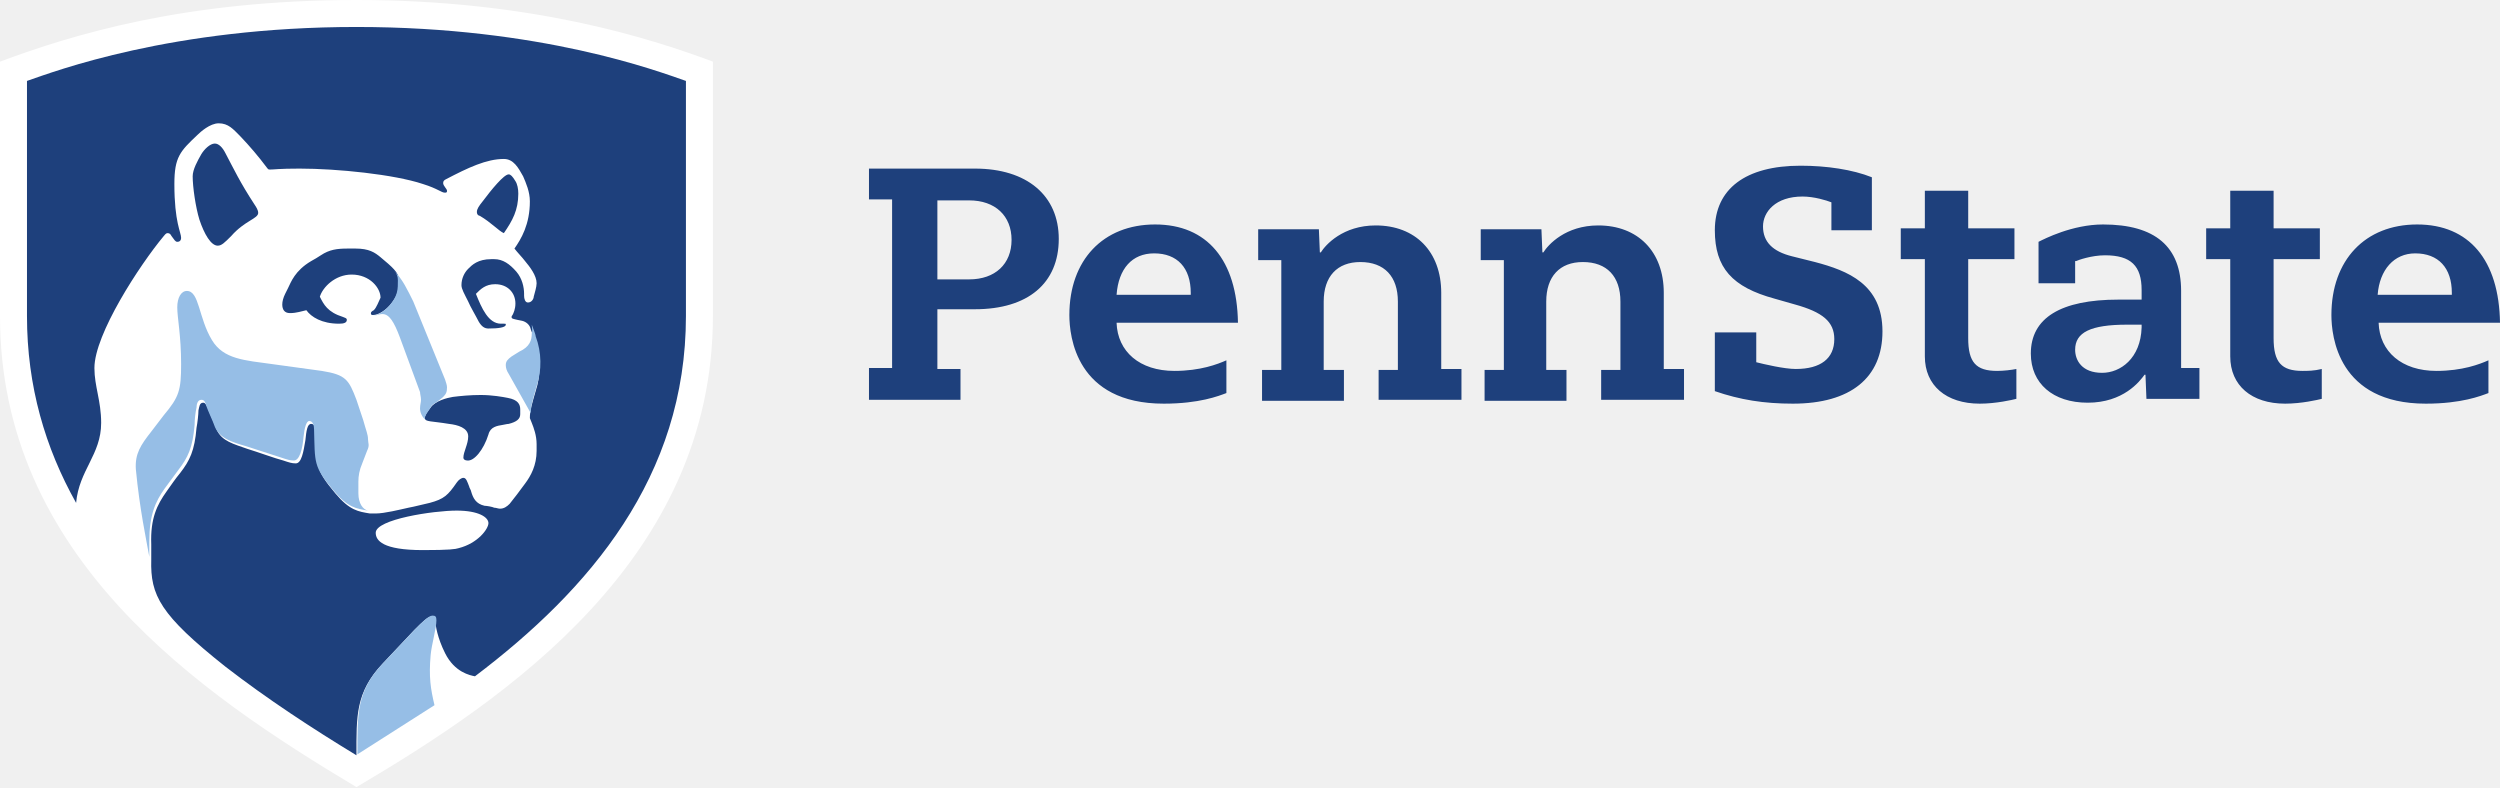
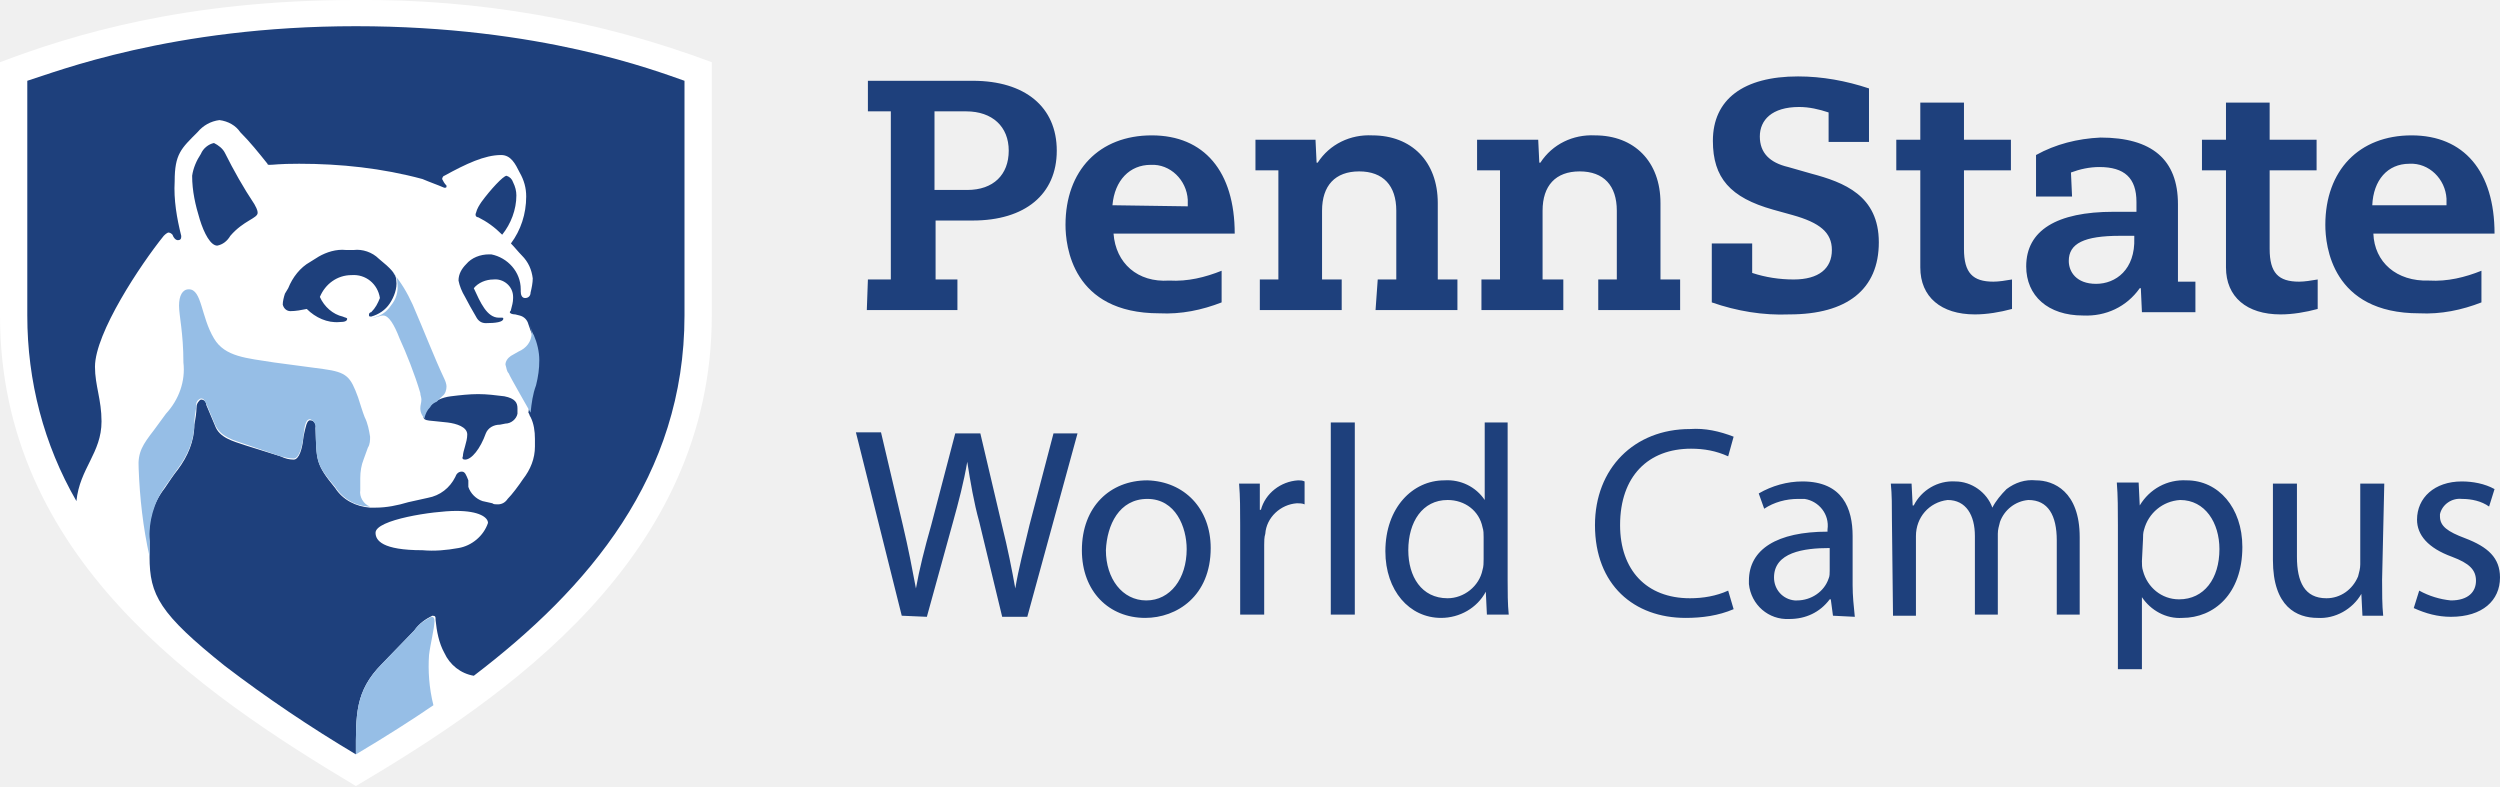
- <svg xmlns="http://www.w3.org/2000/svg" viewBox="0 0 259.5 81.7" id="psu-mark">
-   <path fill="#fff" d="M37 81.7C20.6 71.9 0 57.8 0 32.8V6.4C7.5 3.6 19.2 0 37 0c18 0 30.3 3.9 37 6.4v26.4C74 58 52.6 72.5 37 81.7z" />
-   <path fill="#1e407c" d="M48.1 47.5c0-.6.5-1.4.5-2.2 0-.9-1.1-1.2-2-1.3-1.8-.3-2.5-.2-2.5-.6 0-.3.2-.6.6-1.1.5-.7 1.7-1 2.3-1.1.8-.1 1.8-.2 2.9-.2 1.2 0 2.3.2 2.8.3 1.1.2 1.3.7 1.3 1.2v.5c0 .5-.4.8-1.2 1-.2 0-.5.1-.6.1-.6.1-1.3.2-1.5 1-.5 1.6-1.5 2.8-2.2 2.7-.2 0-.4-.1-.4-.3zm1.7-25.1c-.1 0-.3-.1-.3-.4s.2-.6.6-1.1c.9-1.2 2.2-2.8 2.7-2.8.2 0 .4.2.7.7.2.3.3.8.3 1.3 0 1.7-.6 2.8-1.5 4.1-.5-.2-1.3-1.1-2.5-1.8zm-27.2 3.1c.4 0 .7-.3 1.4-1 1.4-1.6 2.8-1.8 2.8-2.4 0-.3-.2-.6-.4-.9-1.5-2.3-2.1-3.6-3-5.3-.3-.6-.7-1-1.1-1-.5 0-1.1.6-1.4 1.1-.4.7-.9 1.6-.9 2.3 0 1.1.3 3.2.7 4.5.5 1.5 1.2 2.7 1.9 2.7zm16.9 5.4c0-1-1.1-2.4-3-2.4-1.7 0-3 1.3-3.3 2.3.4.8.8 1.6 2.4 2.1.2.1.4.1.4.3 0 .3-.3.4-.8.4-1.8 0-2.9-.7-3.4-1.4-.5.1-1 .3-1.7.3-.6 0-.8-.4-.8-.9 0-.3.1-.7.3-1.1l.3-.6c.3-.6.7-1.8 2.4-2.8a13.12 13.12 0 001-.6c.9-.6 1.7-.7 2.8-.7h.8c1.4 0 2 .4 2.6.9 1.2 1 1.9 1.6 1.9 2.3 0 .8 0 1.5-.7 2.4-.6.8-1.4 1.3-2 1.3-.2 0-.2-.1-.2-.2s.1-.2.3-.3c.3-.3.5-.9.7-1.3zm8.1 26c-.3.1-.9.2-3.7.2-4.2 0-4.9-1-4.9-1.8 0-1.4 6-2.3 8.4-2.3 2.3 0 3.3.7 3.3 1.3s-1.1 2.1-3.1 2.6zM23.4 69.2c4.4 3.4 9 6.4 13.6 9.2 0-4.1-.1-6.5 2.7-9.5l3.3-3.5c.8-.8 1.4-1.4 1.8-1.4.3 0 .4.1.4.5s.2 1.7 1 3.3c1 2 2.6 2.3 3.1 2.4 11.9-9 21.9-20.7 21.9-37.4V8.4c-2.9-1-15-5.6-34.2-5.6S5.7 7.4 2.8 8.4v24.4c0 7.3 1.9 13.7 5.1 19.4.3-3.4 2.6-5 2.6-8.3 0-2.3-.7-3.8-.7-5.7 0-3.5 4.7-10.7 7.2-13.7.1-.1.2-.3.4-.3s.3.1.4.3c.3.4.4.6.6.6.3 0 .4-.2.4-.4 0-.6-.7-1.6-.7-5.6 0-2.8.6-3.4 2.4-5.1.3-.3 1.3-1.2 2.2-1.2 1 0 1.5.6 2.2 1.3a35.47 35.47 0 012.8 3.3c.1.1.1.2.3.2.5 0 .9-.1 3.1-.1 3.9 0 9.8.6 12.8 1.6 1.6.5 1.9.9 2.3.9.2 0 .2-.1.2-.2 0-.2-.4-.5-.4-.8 0-.2.1-.3.3-.4 2.3-1.2 4.2-2.1 6-2.1 1 0 1.5.9 2 1.8.3.7.7 1.6.7 2.6 0 2.4-.9 3.9-1.6 4.9.3.4.8.9 1.1 1.3.5.6 1.2 1.5 1.2 2.3 0 .4-.2 1-.3 1.4 0 .2-.2.6-.6.6-.3 0-.4-.4-.4-.7v-.2c0-.7-.2-1.6-.8-2.3-.7-.8-1.4-1.3-2.3-1.3H51c-1.4 0-2 .6-2.4 1s-.7 1-.7 1.7c0 .4.3.9.7 1.7.2.5.8 1.5 1.1 2.1.3.5.6.7 1 .7 1 0 1.8-.1 1.8-.4 0-.1 0-.1-.2-.1H52c-1.3 0-2-1.6-2.6-3.1.5-.5 1-1 2-1 1.3 0 2.1.9 2.1 2 0 .6-.2 1-.3 1.2-.1.1-.1.2-.1.2 0 .2.2.2.6.3.1 0 .4.1.5.1.4.1.8.4.9.9.1.3.4 1 .4 1.2a7.83 7.83 0 01.1 5.2c-.4 1.4-.6 2-.6 2.8.1.2.1.3.2.5.2.5.5 1.3.5 2.2v.7c0 1.5-.6 2.6-1.2 3.4-.5.7-1.2 1.6-1.6 2.1-.3.3-.6.5-1 .5-.2 0-.4-.1-.6-.1-.2-.1-.8-.2-1-.2-.9-.2-1.2-.8-1.4-1.5 0-.1-.2-.4-.2-.5-.2-.5-.3-.9-.6-.9-.2 0-.5.2-.7.5-.9 1.3-1.3 1.7-2.8 2.1-.5.1-1.6.4-2.2.5-.9.2-2.5.6-3.4.6h-.6c-1.2-.2-2.1-.3-3.6-2.1-2.1-2.5-1.9-2.9-2-6.3 0-.4-.1-.9-.5-.9s-.5.7-.6 1.7c-.2 1.2-.4 2.4-1 2.4-.4 0-.7-.1-1.3-.3-.8-.2-2.7-.9-3.7-1.2-1.4-.5-2.7-.8-3.2-2-.2-.6-.7-1.6-.9-2.2-.2-.4-.3-.6-.5-.6-.4 0-.4.4-.5.8 0 .4-.1 1.3-.2 1.8-.2 2.4-.7 3.4-1.7 4.7-.5.6-.9 1.2-1.4 1.9-1 1.4-1.7 2.8-1.6 5.5v1.6c-.1 3.7.9 5.7 7.7 11.1z" />
-   <path fill="#96bee6" d="M55.2 33.7c.1.3.4 1 .4 1.2a7.83 7.83 0 01.1 5.2c-.4 1.4-.6 2-.6 2.8l-2.3-4.1c-.2-.3-.3-.6-.3-.9 0-.4.2-.6.6-.9l.8-.5c1.1-.5 1.3-1.2 1.3-1.9.1-.3 0-.6 0-.9zm-9 5.7c.1.3.2.6.2.8 0 .5-.1.7-.4 1-.2.2-.4.3-.6.5-.3.2-.6.3-.7.6-.3.5-.6.8-.6 1.1 0 .1 0 .2.1.2-.4-.3-.6-.8-.6-1.2s.1-.6.1-.9-.1-.6-.1-.8L41.5 35c-.6-1.6-1.1-2.4-1.8-2.4-.4 0-.7.2-1.1.2.5 0 1.4-.5 2-1.3.7-.9.7-1.5.7-2.4 0-.4-.1-.7-.4-1 .9.9 1.4 2 2 3.2l3.3 8.1zM15.5 57.8v-1.6c0-2.7.6-4.1 1.6-5.5l1.4-1.9c1-1.3 1.5-2.3 1.7-4.7a8.97 8.97 0 01.2-1.8c0-.3.1-.8.5-.8.3 0 .4.2.5.6.2.6.7 1.6.9 2.2.5 1.2 1.8 1.6 3.2 2l3.7 1.2c.6.2.9.3 1.3.3.6 0 .9-1.2 1-2.4.1-1 .3-1.7.6-1.7.4 0 .5.5.5.9.1 3.4-.1 3.8 2 6.3 1.5 1.8 2.4 1.9 3.6 2.1-.5-.1-1-.7-1-1.8V50c0-.6.1-1.2.4-1.9l.5-1.3c.3-.6.1-.8.1-1.2 0-.5-.2-.9-.5-2l-.7-2.1c-.8-2.1-1.1-2.6-3.6-3l-5.1-.7c-2.9-.4-5.1-.5-6.3-2.5-1.4-2.3-1.3-5.1-2.6-5.1-.6 0-1 .7-1 1.7 0 1.1.4 2.9.4 5.9 0 2.7-.2 3.4-1.8 5.3l-1.3 1.7c-1.1 1.4-1.7 2.3-1.6 3.9.4 4.2 1.1 7.4 1.4 9.1zM44.7 68c.1-1.1.6-2.8.6-3.6 0-.4-.1-.5-.4-.5-.4 0-1 .6-1.8 1.4l-3.3 3.5c-2.8 2.9-2.7 5.3-2.7 9.5l8-5.1c-.4-1.7-.6-2.9-.4-5.2z" />
-   <path fill="#1e407c" d="M246.9 33.5h12.6c-.1-6.5-3.2-10.2-8.6-10.2S242 27 242 32.7c0 2.2.7 9.2 9.8 9.2 3.7 0 5.7-.8 6.5-1.1v-3.4c-.9.4-2.7 1.1-5.4 1.1-3.6 0-5.9-2-6-5zM229 26.9h2.5V37c0 3 2.2 4.9 5.7 4.9 1.7 0 3.4-.4 3.8-.5v-3.1c-.8.2-1.5.2-2 .2-2.2 0-3-.9-3-3.4v-8.2h4.8v-3.2H236v-3.9h-4.5v3.9H229v3.2zm-13.5.2c.2-.1 1.6-.6 3-.6 2.7 0 3.8 1.1 3.8 3.6v1h-2.4c-6 0-9.1 1.9-9.1 5.6 0 3.1 2.3 5.1 5.9 5.1 3.7 0 5.4-2.2 5.9-2.9h.1l.1 2.5h5.5v-3.2h-1.9v-8c0-4.6-2.7-6.9-8.1-6.9-3.2 0-6.1 1.5-6.7 1.8v4.3h3.8v-2.3zm-18.2-.2h2.5V37c0 3 2.2 4.9 5.7 4.9 1.7 0 3.4-.4 3.8-.5v-3.1c-.5.1-1.3.2-2 .2-2.2 0-3-.9-3-3.4v-8.2h4.8v-3.2h-4.8v-3.9h-4.5v3.9h-2.5v3.2zm-15 10.7v-3.1H178v6.1c2.6.9 5.1 1.3 8.1 1.3 6 0 9.3-2.7 9.3-7.5 0-4.9-3.6-6.3-7-7.2l-2.4-.6c-2-.5-3-1.5-3-3.1 0-1.5 1.3-3.1 4.1-3.1 1.2 0 2.5.4 3 .6v2.9h4.2v-5.5c-2-.8-4.7-1.2-7.4-1.2-5.7 0-8.9 2.4-8.9 6.7 0 3.9 1.8 5.9 6.2 7.1l2.1.6c2.9.8 4.1 1.8 4.1 3.6 0 2-1.4 3.1-4 3.1-1.2 0-3.3-.5-4.1-.7zm-66.4-4.1h12.6c-.1-6.5-3.2-10.2-8.6-10.2S111 27 111 32.7c0 2.2.7 9.2 9.8 9.2 3.7 0 5.7-.8 6.5-1.1v-3.4c-.9.4-2.7 1.1-5.4 1.1-3.6 0-5.9-2-6-5zm27.3 8h8.5v-3.2h-2.1v-7.9c0-4.3-2.7-7-6.8-7-3.4 0-5.2 2-5.7 2.8h-.1l-.1-2.4h-6.3V27h2.4v11.4h-2v3.2h8.5v-3.2h-2.1v-7.1c0-2.6 1.4-4.1 3.8-4.1 2.5 0 3.9 1.5 3.9 4.1v7.1h-2v3.1zm-53 0h9.5v-3.2h-2.4v-6.2h3.9c5.5 0 8.7-2.7 8.7-7.3 0-4.5-3.3-7.3-8.7-7.3h-11v3.2h2.4v17.5h-2.4v3.3zm128-2.8c-2.1 0-2.8-1.3-2.8-2.4 0-1.8 1.6-2.6 5.4-2.6h1.5v.3c-.1 3.2-2.2 4.7-4.1 4.7zm28.6-8.1c.2-2.6 1.7-4.3 3.9-4.3 2.4 0 3.8 1.5 3.8 4.1v.2h-7.7zm-130.9 0c.2-2.7 1.6-4.3 3.9-4.3 2.4 0 3.8 1.5 3.8 4.1v.2h-7.7zM100.6 29h-3.3v-8.2h3.3c2.7 0 4.4 1.6 4.4 4.1s-1.7 4.1-4.4 4.1zm65.7 12.5h8.5v-3.2h-2.1v-7.9c0-4.3-2.7-7-6.8-7-3.4 0-5.2 2-5.7 2.8h-.1l-.1-2.4h-6.3V27h2.4v11.4h-2v3.2h8.5v-3.2h-2.1v-7.1c0-2.6 1.4-4.1 3.8-4.1 2.5 0 3.9 1.5 3.9 4.1v7.1h-2v3.1z" />
+ <svg xmlns="http://www.w3.org/2000/svg" version="1.1" id="Layer_1" x="0px" y="0px" viewBox="0 0 229 72" style="enable-background:new 0 0 229 72;" xml:space="preserve">
+   <style type="text/css">
+ 	.st0{fill:#FFFFFF;}
+ 	.st1{fill:#1E407C;}
+ 	.st2{fill:#96BEE6;}
+ </style>
+   <g id="_Group_2">
+     <g id="_Group_3">
+       <path id="_Compound_Path_" class="st0" d="M32.6,72C18.2,63.4,0,51,0,28.9V5.7C6.6,3.2,16.9,0,32.6,0c11.1-0.1,22.2,1.8,32.6,5.7    v23.2C65.2,51.1,46.3,63.9,32.6,72z" />
+     </g>
+     <g id="_Group_4">
+       <path id="_Compound_Path_2" class="st1" d="M42.4,41.8c0-0.5,0.4-1.3,0.4-2s-1-1-1.8-1.1c-1.6-0.2-2.2-0.1-2.2-0.5    c0.1-0.4,0.2-0.7,0.5-0.9c0.5-0.6,1.2-0.9,2-1c0.8-0.1,1.7-0.2,2.5-0.2c0.8,0,1.6,0.1,2.4,0.2c1,0.2,1.2,0.6,1.2,1.1v0.5    c-0.1,0.5-0.6,0.9-1.1,0.9l-0.5,0.1c-0.6,0-1.1,0.3-1.3,0.8c-0.5,1.4-1.3,2.4-1.9,2.4C42.4,42.1,42.3,42,42.4,41.8    C42.4,41.8,42.4,41.8,42.4,41.8L42.4,41.8L42.4,41.8z M43.8,19.9c-0.2,0-0.3-0.2-0.2-0.4c0.1-0.4,0.3-0.7,0.5-1    c0.8-1.1,2-2.4,2.3-2.4c0.3,0.1,0.5,0.3,0.6,0.6c0.2,0.4,0.3,0.8,0.3,1.2c0,1.3-0.5,2.6-1.3,3.6C45.3,20.8,44.6,20.3,43.8,19.9    L43.8,19.9z M19.9,22.5c0.5-0.1,0.9-0.4,1.2-0.9c1.2-1.4,2.5-1.6,2.5-2.1c0-0.3-0.2-0.6-0.3-0.8c-1-1.5-1.9-3.1-2.7-4.7    c-0.2-0.4-0.6-0.7-1-0.9c-0.5,0.1-1,0.5-1.2,1c-0.4,0.6-0.7,1.3-0.8,2c0,1.4,0.3,2.7,0.7,4C18.7,21.4,19.3,22.5,19.9,22.5z     M34.8,27.3c-0.2-1.3-1.3-2.2-2.6-2.1c-1.3,0-2.4,0.8-2.9,2c0.4,0.9,1.2,1.6,2.1,1.8c0.2,0.1,0.4,0.1,0.4,0.2    c0,0.2-0.2,0.3-0.7,0.3c-1.1,0.1-2.2-0.4-3-1.2c-0.5,0.1-1,0.2-1.5,0.2c-0.3,0-0.6-0.2-0.7-0.6l0,0c0-0.3,0.1-0.7,0.2-1l0.3-0.5    c0.4-1,1.1-1.9,2-2.4l0.8-0.5c0.7-0.4,1.6-0.7,2.5-0.6h0.7c0.8-0.1,1.7,0.2,2.3,0.8c1.1,0.9,1.6,1.4,1.6,2    c0.1,0.7-0.2,1.5-0.6,2.1c-0.4,0.6-1,1-1.7,1.2c-0.1,0-0.2,0-0.2-0.1c0,0,0,0,0-0.1c0-0.1,0.1-0.2,0.2-0.2    C34.4,28.2,34.6,27.8,34.8,27.3L34.8,27.3L34.8,27.3L34.8,27.3z M42,50.2c-1.1,0.2-2.2,0.3-3.3,0.2c-3.7,0-4.3-0.9-4.3-1.6    c0-1.2,5.3-2,7.4-2s2.9,0.6,2.9,1.1C44.3,49.1,43.2,50,42,50.2L42,50.2z M20.6,61c3.8,2.9,7.8,5.6,12,8.1l0,0    c0-3.6-0.1-5.8,2.4-8.3l3-3.1c0.4-0.6,1-1,1.6-1.3c0.3,0,0.3,0.1,0.3,0.4c0.1,1,0.3,2.1,0.8,3c0.5,1.1,1.5,1.9,2.7,2.1    c10.5-8,19.3-18.3,19.3-33V7.4c-2.6-0.9-13.2-5-30.1-5S5.1,6.6,2.5,7.4v21.5c0,6,1.5,11.8,4.5,17c0.3-3,2.3-4.4,2.3-7.3    c0-2-0.6-3.3-0.6-5c0-3.1,4.2-9.4,6.3-12c0.1-0.1,0.2-0.2,0.4-0.3c0.2,0,0.3,0.1,0.4,0.2c0.1,0.3,0.3,0.5,0.5,0.5    c0.2,0,0.3-0.1,0.3-0.3c0,0,0,0,0-0.1c-0.4-1.6-0.7-3.3-0.6-5c0-2.5,0.6-3,2.1-4.5c0.5-0.6,1.2-1,2-1.1c0.8,0.1,1.5,0.5,1.9,1.1    c0.9,0.9,1.7,1.9,2.5,2.9c0,0.1,0.1,0.1,0.2,0.1c0.4,0,0.8-0.1,2.7-0.1c3.8,0,7.6,0.4,11.3,1.4c0.7,0.3,1.3,0.5,2,0.8    c0.1,0,0.2,0,0.2-0.1c0,0,0,0,0-0.1c-0.2-0.2-0.3-0.4-0.4-0.6c0-0.1,0.1-0.3,0.2-0.3c2-1.1,3.7-1.9,5.2-1.9c0.9,0,1.3,0.8,1.7,1.6    c0.4,0.7,0.6,1.4,0.6,2.2c0,1.6-0.5,3.1-1.4,4.3c0.3,0.3,0.7,0.8,1,1.1c0.6,0.6,0.9,1.3,1,2.1c0,0.4-0.1,0.9-0.2,1.3    c0,0.3-0.2,0.5-0.5,0.5c-0.3,0-0.4-0.3-0.4-0.6v-0.2c0-1.6-1.2-2.9-2.7-3.2h-0.2c-0.8,0-1.6,0.3-2.1,0.9c-0.4,0.4-0.7,0.9-0.7,1.5    c0.1,0.5,0.3,1,0.6,1.5c0.2,0.4,0.7,1.3,1,1.8c0.2,0.4,0.5,0.6,0.9,0.6c0.9,0,1.6-0.1,1.6-0.4c0-0.1,0-0.1-0.2-0.1h-0.2    c-1.1,0-1.7-1.4-2.3-2.7c0.4-0.5,1.1-0.8,1.8-0.8c0.9-0.1,1.8,0.6,1.8,1.6c0,0,0,0,0,0l0,0v0.1c0,0.4-0.1,0.7-0.2,1.1    c0,0.1-0.1,0.1-0.1,0.2c0,0.1,0.2,0.2,0.5,0.2l0.4,0.1c0.4,0.1,0.7,0.4,0.8,0.8c0.1,0.3,0.3,0.9,0.4,1c0.3,0.7,0.5,1.5,0.5,2.3    c0,0.8-0.1,1.5-0.3,2.3c-0.3,0.8-0.5,1.6-0.6,2.5c0.1,0.1,0.1,0.3,0.2,0.4c0.3,0.6,0.4,1.3,0.4,2v0.7c0,1.1-0.4,2.1-1.1,3    c-0.4,0.6-1,1.4-1.4,1.8c-0.2,0.3-0.5,0.5-0.9,0.5c-0.2,0-0.4,0-0.5-0.1l-0.9-0.2c-0.6-0.2-1.1-0.7-1.3-1.3L42.9,44    c-0.2-0.5-0.3-0.8-0.6-0.8c-0.3,0-0.5,0.2-0.6,0.5c-0.5,1-1.4,1.7-2.5,1.9L37.4,46c-1,0.3-2,0.5-3,0.5h-0.5    c-1.3-0.1-2.5-0.7-3.2-1.8c-1.8-2.2-1.7-2.5-1.8-5.5c0.1-0.3-0.1-0.7-0.5-0.7c-0.3,0-0.4,0.6-0.6,1.5c-0.1,1.1-0.4,2.1-0.9,2.1    c-0.4,0-0.8-0.1-1.2-0.3l-3.2-1c-1.2-0.4-2.4-0.7-2.8-1.8l-0.8-1.9c0-0.3-0.2-0.5-0.5-0.5C18.2,36.7,18,37,18,37.3    c0,0.5-0.1,1.1-0.2,1.6c0,1.5-0.6,2.9-1.5,4.1c-0.4,0.5-0.8,1.1-1.2,1.7c-1.1,1.4-1.6,3.1-1.4,4.9V51C13.7,54.5,14.6,56.2,20.6,61    z" />
+       <path id="_Compound_Path_3" class="st2" d="M48.5,29.7L48.5,29.7c0.1,0.3,0.3,0.9,0.4,1c0.3,0.7,0.5,1.5,0.5,2.3    c0,0.8-0.1,1.5-0.3,2.3c-0.3,0.8-0.4,1.6-0.5,2.5c-0.1-0.2-1.9-3.3-2-3.6c-0.2-0.2-0.2-0.5-0.3-0.8c0-0.3,0.2-0.6,0.5-0.8    c0.2-0.1,0.5-0.3,0.7-0.4c0.7-0.3,1.2-0.9,1.2-1.7C48.7,30.3,48.6,30,48.5,29.7z M40.7,34.7c0.1,0.2,0.2,0.5,0.2,0.7    c0,0.3-0.1,0.7-0.4,0.9L40,36.8c-0.3,0.1-0.5,0.3-0.6,0.5c-0.3,0.3-0.4,0.6-0.5,0.9c0,0.1,0,0.1,0.1,0.2c-0.3-0.2-0.5-0.6-0.5-1    c0-0.3,0.1-0.5,0.1-0.8c0-0.2-0.1-0.4-0.1-0.6c-0.5-1.7-1.3-3.7-1.9-5c-0.5-1.3-1-2.1-1.5-2.1c-0.3,0-0.6,0.2-1,0.2    c0.7-0.1,1.3-0.5,1.7-1.1c0.5-0.6,0.7-1.3,0.6-2.1c0-0.3-0.1-0.7-0.4-0.9c0.7,0.8,1.3,1.8,1.8,2.9C38.8,30.2,39.8,32.8,40.7,34.7    L40.7,34.7L40.7,34.7z M13.7,51v-1.5c-0.1-1.7,0.4-3.5,1.4-4.9l1.2-1.7c0.9-1.2,1.5-2.6,1.5-4.1c0-0.5,0.1-1.1,0.2-1.6    c-0.1-0.3,0.1-0.6,0.4-0.7c0,0,0,0,0,0l0,0c0.3,0,0.3,0.2,0.5,0.5l0.8,1.9c0.5,1.1,1.6,1.4,2.8,1.8l3.2,1.1    c0.4,0.1,0.8,0.2,1.2,0.2c0.5,0,0.8-1.1,0.9-2.1c0.1-0.9,0.2-1.5,0.6-1.5c0.3,0.1,0.5,0.4,0.5,0.7c0.1,3-0.1,3.3,1.8,5.5    c0.7,1.1,1.9,1.8,3.2,1.8c-0.6-0.2-1-0.9-0.9-1.5v-1.1c0-0.6,0.1-1.2,0.3-1.7c0.1-0.3,0.3-0.8,0.4-1.1c0.2-0.3,0.2-0.7,0.2-1    c-0.1-0.6-0.2-1.2-0.5-1.8c-0.2-0.5-0.4-1.2-0.6-1.8c-0.7-1.9-1-2.3-3.2-2.6l-4.5-0.6c-2.5-0.4-4.5-0.5-5.5-2.2    c-1.2-2-1.1-4.5-2.3-4.5c-0.6,0-0.9,0.6-0.9,1.5s0.4,2.5,0.4,5.2c0.2,1.7-0.4,3.4-1.6,4.7c-0.3,0.4-0.8,1.1-1.1,1.5    c-1,1.3-1.5,2-1.4,3.5C12.8,45.6,13.1,48.3,13.7,51z M39.3,60c0.1-0.9,0.5-2.5,0.5-3.1l0,0c0-0.3-0.1-0.4-0.3-0.4    c-0.6,0.3-1.2,0.7-1.6,1.3l-3,3.1c-2.4,2.5-2.3,4.6-2.3,8.2l0,0c2.7-1.6,5.2-3.2,7.1-4.5C39.3,63,39.2,61.4,39.3,60L39.3,60    L39.3,60z" />
+     </g>
+   </g>
+   <path id="_Compound_Path_4" class="st1" d="M217.4,21.4h11.1c0-5.7-2.8-9-7.6-9s-7.9,3.2-7.9,8.2c0,1.9,0.6,8.1,8.6,8.1  c2,0.1,3.9-0.3,5.7-1v-2.9c-1.5,0.6-3.1,1-4.8,0.9C219.5,25.8,217.5,24,217.4,21.4z M201.7,15.6h2.2v8.9c0,2.7,1.9,4.3,5,4.3  c1.1,0,2.3-0.2,3.4-0.5v-2.7c-0.6,0.1-1.2,0.2-1.7,0.2c-1.9,0-2.7-0.8-2.7-3v-7.2h4.3v-2.8h-4.3V9.4h-4v3.4h-2.2L201.7,15.6z   M189.7,15.8c0.8-0.3,1.7-0.5,2.6-0.5c2.3,0,3.4,1,3.4,3.2v0.9h-2.1c-5.2,0-8,1.7-8,5c0,2.7,2,4.5,5.2,4.5c2.1,0.1,4-0.8,5.2-2.5  h0.1l0.1,2.2h4.9v-2.8h-1.6v-7.1c0-4.1-2.4-6.1-7.1-6.1c-2.1,0.1-4.1,0.6-5.9,1.6v3.8h3.3L189.7,15.8z M173.7,15.6h2.2v8.9  c0,2.7,1.9,4.3,5,4.3c1.1,0,2.3-0.2,3.4-0.5v-2.7c-0.6,0.1-1.2,0.2-1.7,0.2c-1.9,0-2.7-0.8-2.7-3v-7.2h4.3v-2.8h-4.3V9.4h-4v3.4  h-2.2L173.7,15.6z M160.5,25v-2.7h-3.7v5.4c2.3,0.8,4.7,1.2,7.1,1.1c5.3,0,8.2-2.3,8.2-6.6s-3.2-5.5-6.2-6.3l-2.1-0.6  c-1.7-0.4-2.6-1.3-2.6-2.8s1.1-2.7,3.6-2.7c0.9,0,1.8,0.2,2.7,0.5V13h3.7V8.1c-2.1-0.7-4.3-1.1-6.5-1.1c-5,0-7.8,2.1-7.8,5.9  c0,3.4,1.6,5.2,5.5,6.3l1.8,0.5c2.5,0.7,3.6,1.6,3.6,3.2c0,1.7-1.2,2.7-3.5,2.7C163,25.6,161.7,25.4,160.5,25L160.5,25L160.5,25  L160.5,25z M102,21.4h11.1c0-5.7-2.8-9-7.6-9s-7.9,3.2-7.9,8.2c0,1.9,0.6,8.1,8.6,8.1c2,0.1,3.9-0.3,5.7-1v-2.9  c-1.5,0.6-3.1,1-4.8,0.9C104.2,25.9,102.2,24.1,102,21.4L102,21.4L102,21.4z M126,28.4h7.5v-2.8h-1.8v-7c0-3.8-2.4-6.2-6-6.2  c-2-0.1-3.9,0.8-5,2.5h-0.1l-0.1-2.1H115v2.8h2.1v10h-1.7v2.8h7.5v-2.8h-1.8v-6.3c0-2.3,1.2-3.6,3.4-3.6c2.2,0,3.4,1.3,3.4,3.6v6.3  h-1.7L126,28.4z M79.4,28.4h8.3v-2.8h-2v-5.4h3.4c4.8,0,7.7-2.4,7.7-6.4s-2.9-6.4-7.7-6.4h-9.6v2.8h2.1v15.4h-2.1L79.4,28.4z   M192,26c-1.8,0-2.5-1.1-2.5-2.1c0-1.6,1.4-2.3,4.7-2.3h1.3v0.2C195.6,24.7,193.8,26,192,26L192,26L192,26z M217.3,18.8  c0.1-2.3,1.4-3.8,3.4-3.8c1.8-0.1,3.3,1.4,3.4,3.2c0,0.1,0,0.3,0,0.4v0.2L217.3,18.8L217.3,18.8z M101.9,18.8  c0.2-2.3,1.6-3.7,3.5-3.7c1.8-0.1,3.3,1.4,3.4,3.2c0,0.1,0,0.3,0,0.4v0.2L101.9,18.8L101.9,18.8z M88.6,17.4h-3v-7.2h2.9  c2.4,0,3.9,1.4,3.9,3.6S91,17.4,88.6,17.4z M146.4,28.4h7.5v-2.8h-1.8v-7c0-3.8-2.4-6.2-6-6.2c-2-0.1-3.9,0.8-5,2.5H141l-0.1-2.1  h-5.6v2.8h2.1v10h-1.7v2.8h7.5v-2.8h-1.9v-6.3c0-2.3,1.2-3.6,3.4-3.6s3.4,1.3,3.4,3.6v6.3h-1.7L146.4,28.4z M82.6,56.4l-4.2-16.8  h2.3l2,8.5c0.5,2.1,0.9,4.2,1.2,5.8l0,0c0.3-1.7,0.8-3.7,1.4-5.8l2.2-8.4h2.3l2,8.5c0.5,2,0.9,4,1.2,5.7l0,0  c0.3-1.8,0.8-3.7,1.3-5.8l2.2-8.4h2.2l-4.6,16.8h-2.3l-2.1-8.7c-0.5-1.8-0.8-3.6-1.1-5.5l0,0c-0.3,1.8-0.8,3.7-1.3,5.5l-2.4,8.7  L82.6,56.4L82.6,56.4z M110.9,50.2c0,4.4-3.1,6.4-6,6.4c-3.3,0-5.8-2.4-5.8-6.2c0-4,2.6-6.4,6-6.4C108.5,44.1,110.9,46.6,110.9,50.2  L110.9,50.2L110.9,50.2z M101.3,50.4c0,2.6,1.5,4.6,3.7,4.6s3.7-2,3.7-4.7c0-2-1-4.6-3.6-4.6S101.4,48.1,101.3,50.4L101.3,50.4  L101.3,50.4z M113.6,48.1c0-1.4,0-2.6-0.1-3.8h1.9v2.4h0.1c0.4-1.5,1.8-2.6,3.4-2.7c0.2,0,0.4,0,0.6,0.1v2.1  c-0.2-0.1-0.5-0.1-0.7-0.1c-1.5,0.1-2.8,1.3-2.9,2.8c-0.1,0.3-0.1,0.7-0.1,1v6.4h-2.2L113.6,48.1z M121.9,38.7h2.2v17.6h-2.2V38.7  L121.9,38.7L121.9,38.7z M138.1,38.7v14.5c0,1,0,2.1,0.1,3.1h-2l-0.1-2.1l0,0c-0.8,1.5-2.4,2.4-4.1,2.4c-2.9,0-5.1-2.5-5.1-6.1  c0-4,2.5-6.5,5.4-6.5c1.5-0.1,2.9,0.6,3.7,1.8l0,0v-7.1L138.1,38.7L138.1,38.7z M135.9,49.2c0-0.3,0-0.6-0.1-0.9  c-0.3-1.5-1.6-2.5-3.2-2.5c-2.3,0-3.6,2-3.6,4.6c0,2.4,1.2,4.4,3.6,4.4c1.5,0,2.9-1.1,3.2-2.6c0.1-0.3,0.1-0.7,0.1-1V49.2  L135.9,49.2z M158.8,55.8c-1.4,0.6-2.9,0.8-4.4,0.8c-4.7,0-8.3-3-8.3-8.5c0-5.2,3.6-8.8,8.7-8.8c1.4-0.1,2.7,0.2,4,0.7l-0.5,1.8  c-1.1-0.5-2.2-0.7-3.4-0.7c-3.9,0-6.5,2.5-6.5,7c0,4.1,2.4,6.7,6.4,6.7c1.2,0,2.4-0.2,3.5-0.7L158.8,55.8z M167.9,56.4l-0.2-1.5  h-0.1c-0.9,1.2-2.2,1.8-3.7,1.8c-1.9,0.1-3.5-1.3-3.7-3.2v-0.3c0-2.9,2.6-4.5,7.2-4.5v-0.2c0.2-1.4-0.8-2.6-2.1-2.8  c-0.2,0-0.4,0-0.6,0c-1.1,0-2.2,0.3-3.1,0.9l-0.5-1.4c1.2-0.7,2.6-1.1,4-1.1c3.7,0,4.6,2.5,4.6,5v4.5c0,1,0.1,1.9,0.2,2.9  L167.9,56.4z M167.6,50.2c-2.4,0-5.1,0.4-5.1,2.7c0,1.1,0.8,2,1.9,2.1h0.2c1.3,0,2.5-0.8,2.9-2c0.1-0.2,0.1-0.5,0.1-0.7L167.6,50.2  L167.6,50.2L167.6,50.2z M173.3,47.6c0-1.2,0-2.3-0.1-3.3h1.9l0.1,2h0.1c0.7-1.4,2.2-2.3,3.8-2.2c1.5,0,2.9,1,3.4,2.4l0,0  c0.3-0.6,0.8-1.2,1.3-1.7c0.8-0.6,1.7-0.9,2.7-0.8c1.6,0,4,1,4,5.2v7.1h-2.1v-6.8c0-2.3-0.8-3.7-2.6-3.7c-1.2,0.1-2.2,0.9-2.6,2  c-0.1,0.4-0.2,0.7-0.2,1.1v7.4h-2.1v-7.2c0-1.9-0.8-3.3-2.5-3.3c-1.7,0.2-2.9,1.6-2.9,3.3v7.3h-2.1L173.3,47.6z M194,48.2  c0-1.5,0-2.8-0.1-4h2l0.1,2.1l0,0c0.9-1.5,2.5-2.4,4.3-2.3c2.9,0,5.1,2.5,5.1,6.1c0,4.3-2.6,6.5-5.5,6.5c-1.5,0.1-2.9-0.7-3.7-1.9  l0,0v6.6H194L194,48.2L194,48.2z M196.2,51.4c0,0.3,0,0.6,0.1,0.9c0.4,1.5,1.7,2.6,3.3,2.6c2.3,0,3.7-1.9,3.7-4.6  c0-2.4-1.3-4.5-3.6-4.5c-1.6,0.1-2.9,1.2-3.3,2.7c-0.1,0.3-0.1,0.6-0.1,0.9L196.2,51.4L196.2,51.4L196.2,51.4z M218.2,53.1  c0,1.2,0,2.3,0.1,3.3h-1.9l-0.1-2l0,0c-0.8,1.4-2.4,2.3-4,2.2c-1.9,0-4.1-1-4.1-5.3v-7h2.2V51c0,2.3,0.7,3.8,2.7,3.8  c1.3,0,2.4-0.8,2.9-2c0.1-0.4,0.2-0.7,0.2-1.1v-7.4h2.2L218.2,53.1L218.2,53.1L218.2,53.1z M221.6,54.1c0.9,0.5,1.9,0.8,2.9,0.9  c1.6,0,2.3-0.8,2.3-1.8s-0.6-1.6-2.2-2.2c-2.2-0.8-3.2-2-3.2-3.4c0-2,1.6-3.5,4.1-3.5c1,0,2.1,0.2,3,0.7l-0.5,1.6  c-0.7-0.5-1.6-0.7-2.5-0.7c-0.9-0.1-1.8,0.5-2,1.4c0,0.1,0,0.1,0,0.2c0,0.9,0.7,1.4,2.3,2c2.1,0.8,3.2,1.8,3.2,3.6  c0,2.1-1.6,3.6-4.5,3.6c-1.2,0-2.3-0.3-3.4-0.8L221.6,54.1z" />
</svg>
